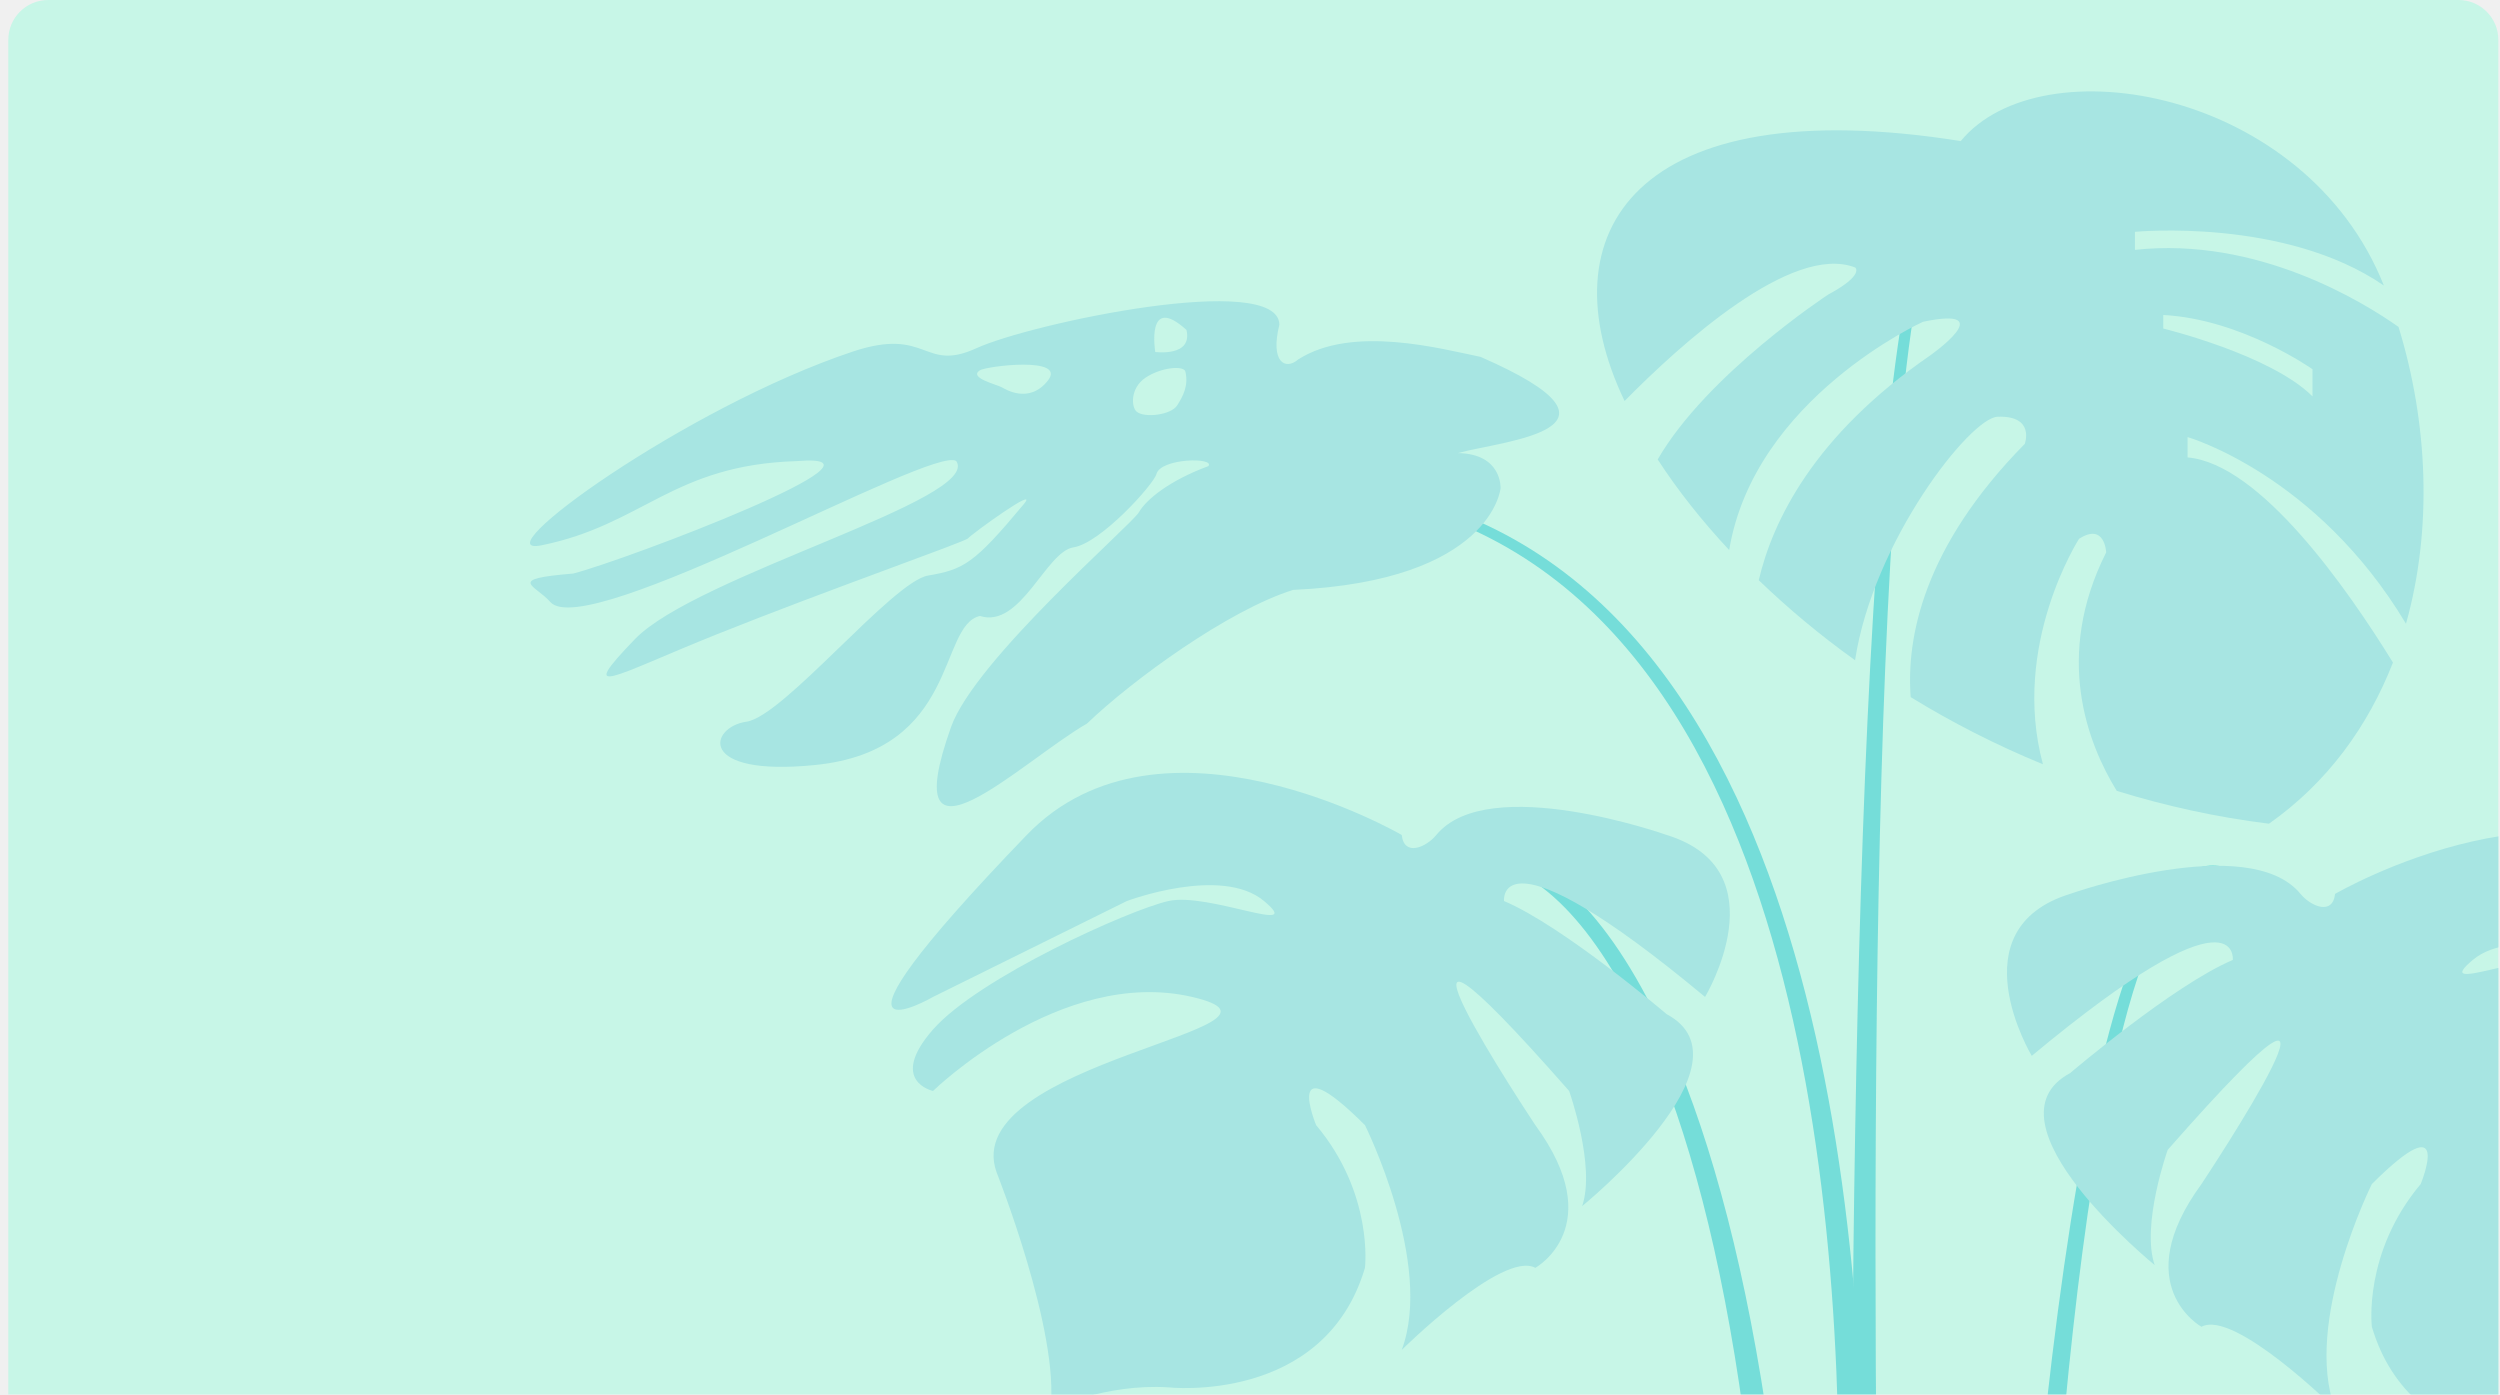
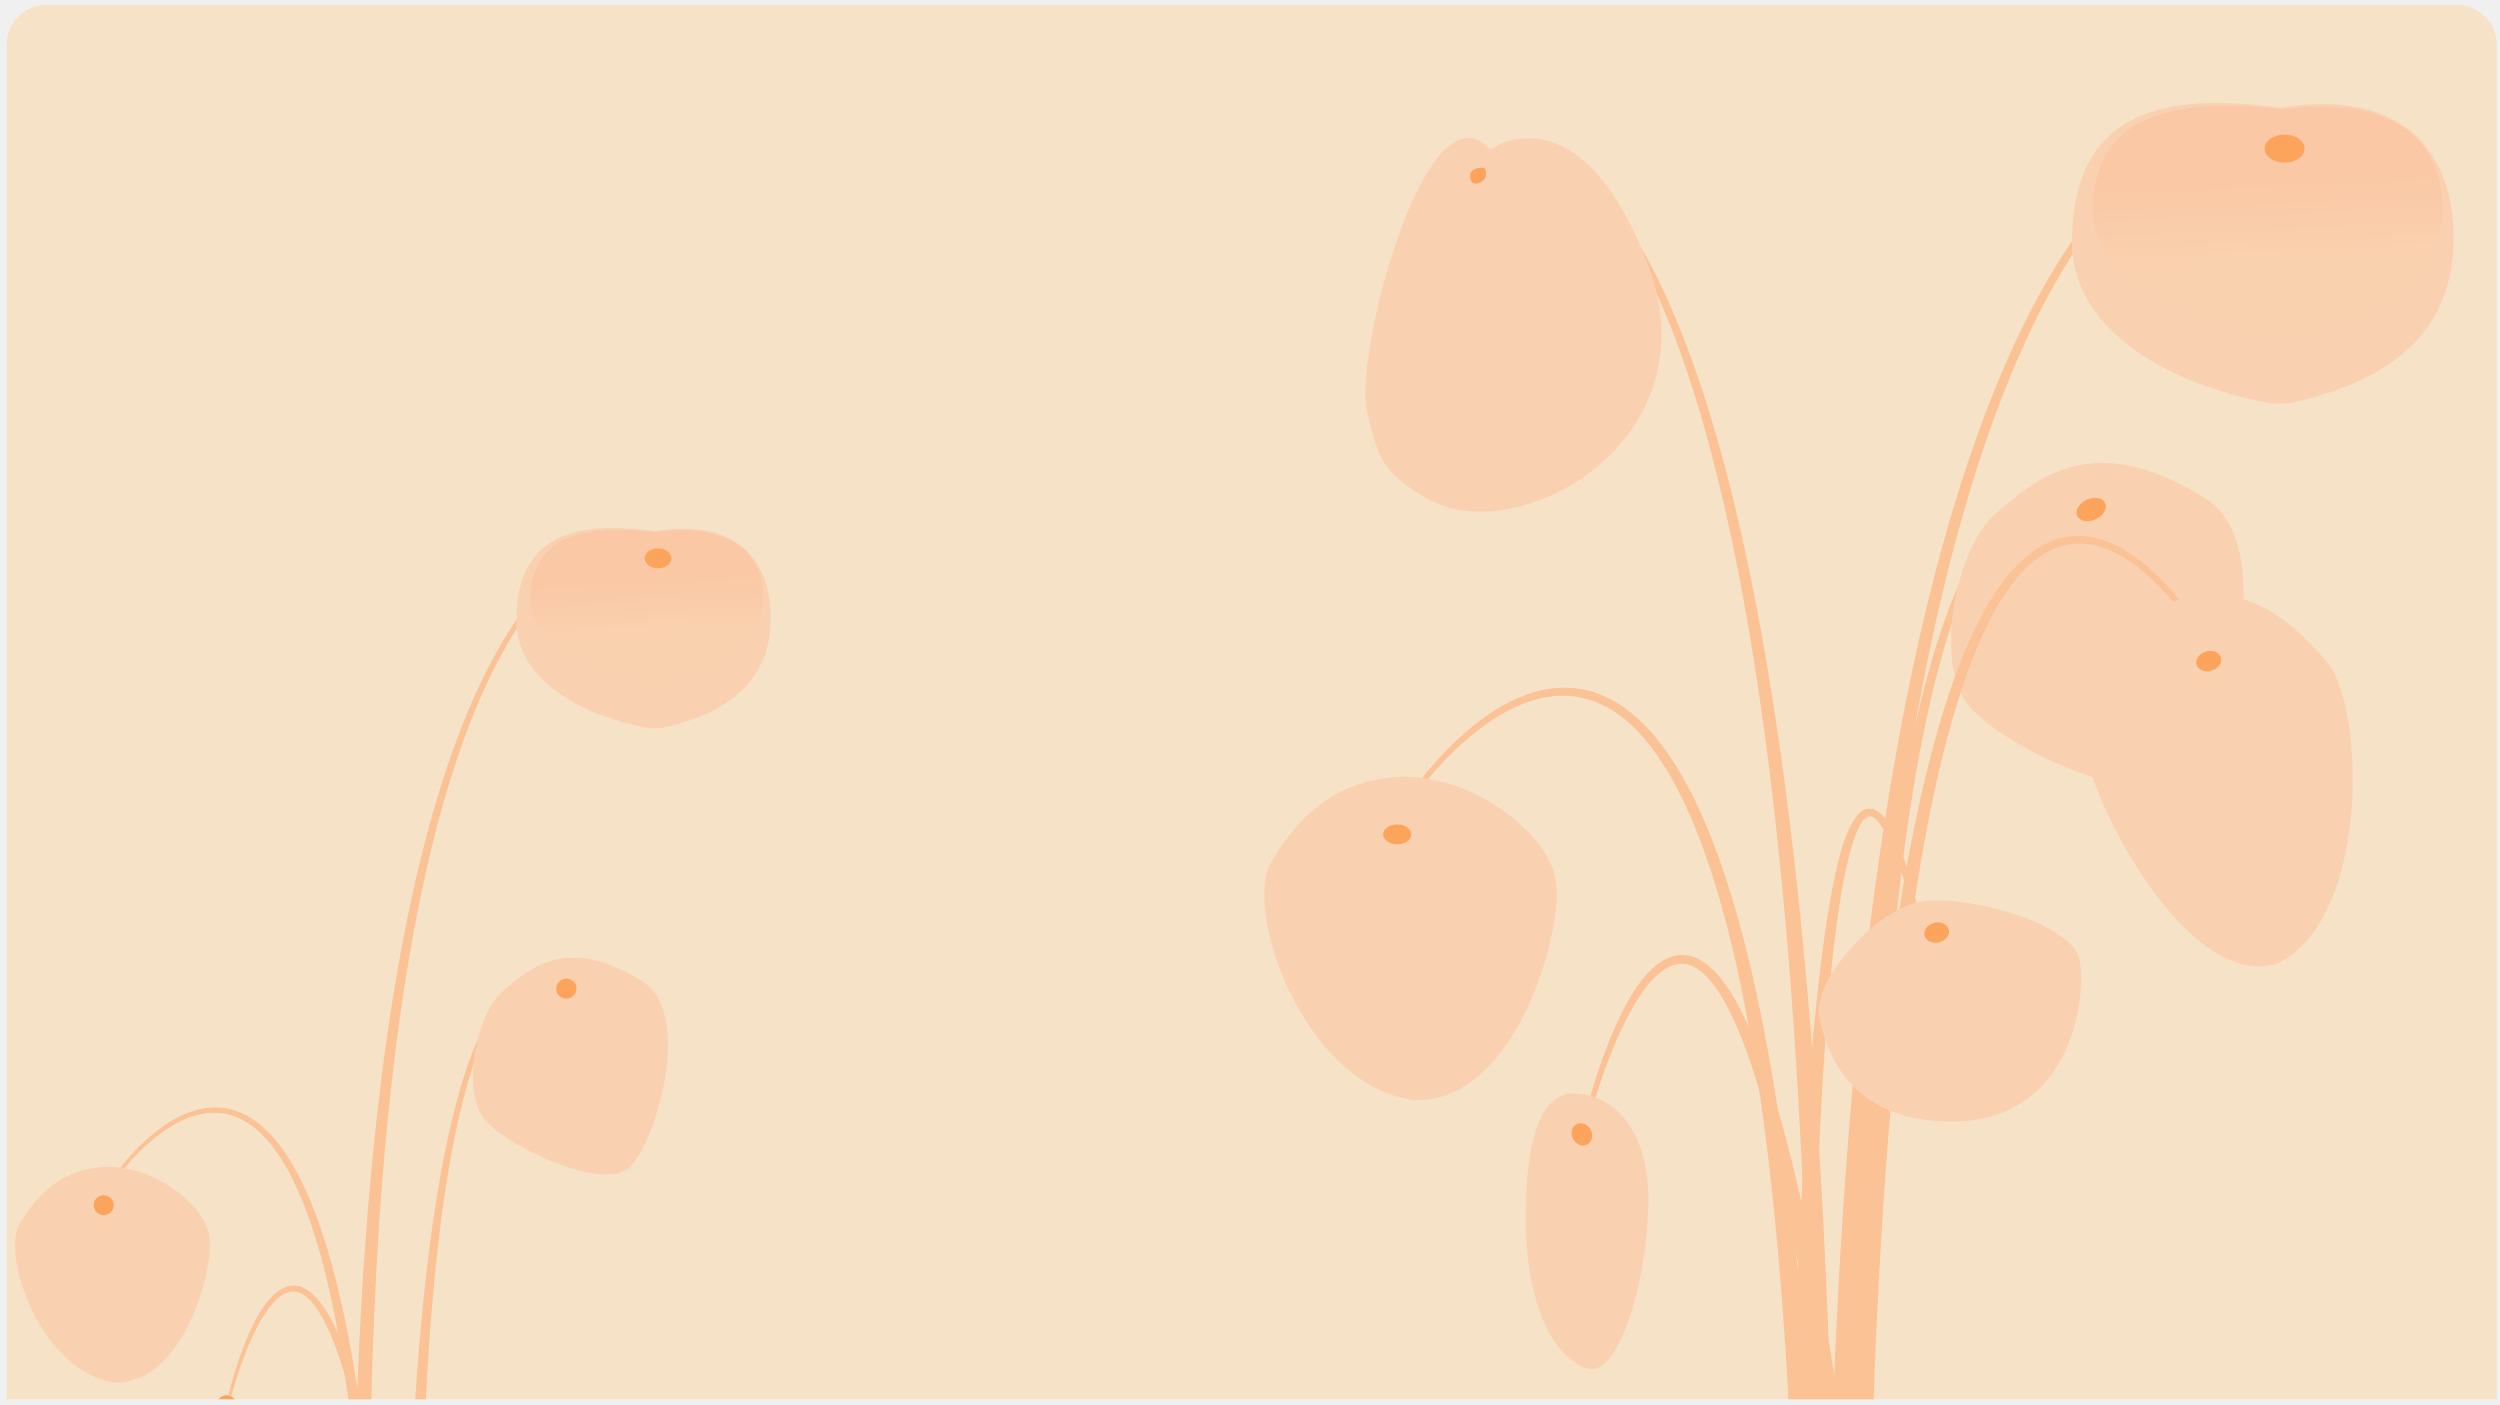
- <svg xmlns="http://www.w3.org/2000/svg" xmlns:xlink="http://www.w3.org/1999/xlink" width="251px" height="140px" viewBox="0 0 251 140" version="1.1">
+ <svg xmlns="http://www.w3.org/2000/svg" xmlns:xlink="http://www.w3.org/1999/xlink" width="251px" height="141px" viewBox="0 0 251 141" version="1.1">
  <defs>
-     <path d="M4,0 L246,0 C248.209,-4.05812251e-16 250,1.791 250,4 L250,140 L250,140 L0,140 L0,4 C-2.705415e-16,1.791 1.791,4.05812251e-16 4,0 Z" id="path-1" />
+     <path d="M4,0.489 L246,0.489 C248.209,0.489 250,2.28 250,4.489 L250,140.489 L250,140.489 L0,140.489 L0,4.489 C-2.705415e-16,2.28 1.791,0.489 4,0.489 Z" id="path-1" />
+     <linearGradient x1="54.675%" y1="66.816%" x2="52.338%" y2="31.488%" id="linearGradient-3">
+       <stop stop-color="#F5CDA0" stop-opacity="0.1" offset="0%" />
+       <stop stop-color="#FE7442" stop-opacity="0.1" offset="100%" />
+     </linearGradient>
+     <linearGradient x1="54.675%" y1="66.816%" x2="52.338%" y2="31.488%" id="linearGradient-4">
+       <stop stop-color="#F5CDA0" stop-opacity="0.1" offset="0%" />
+       <stop stop-color="#FE7442" stop-opacity="0.1" offset="100%" />
+     </linearGradient>
  </defs>
  <g id="司南首页" stroke="none" stroke-width="1" fill="none" fill-rule="evenodd">
-     <g id="4" transform="translate(0.833333, 0)">
+     <g id="3" transform="translate(0.666667, 0)">
      <mask id="mask-2" fill="white">
        <use xlink:href="#path-1" />
      </mask>
-       <use id="蒙版" fill="#C7F6E7" xlink:href="#path-1" />
+       <use id="蒙版" fill="#F6E3C7" xlink:href="#path-1" />
      <g id="编组" mask="url(#mask-2)">
-         <g transform="translate(47.66667, 8)" id="龟背竹1">
-           <g transform="translate(0.539812, 0.252098)">
-             <g id="编组" transform="translate(75.94029, 75.75972)" fill="#75DDD9">
-               <path d="M1.297,30.808 C4.334,20.089 8.188,12.367 12.438,7.668 C15.325,4.467 18.39,2.696 21.495,2.383 C27.543,1.77 33.631,6.701 38.861,16.943 C47.306,33.491 53.326,63.796 52.726,107.939 L55.723,107.966 C55.723,63.32 49.144,32.77 40.373,16.167 C34.612,5.243 27.829,0.285 21.346,1.035 C17.968,1.416 14.644,3.35 11.553,6.864 C7.29,11.713 3.435,19.626 0.493,30.577 L1.297,30.808 Z" id="路径" />
+         <g transform="translate(125, 8)">
+           <g transform="translate(0.254342, 0.839862)">
+             <g transform="translate(57.3861, 0.52181)">
+               <path d="M44.276,1.764 C44.276,1.764 26.543,-1.501 13.579,39.16 C6.331,61.895 0.553,98.43 0.212,157.109 C0.212,157.79 0.764,158.34 1.442,158.34 C2.122,158.34 2.673,157.79 2.673,157.109 C2.333,98.668 7.652,62.215 14.608,39.48 C26.886,-0.632 44.192,2.248 44.192,2.248 C44.324,2.264 44.45,2.182 44.473,2.051 C44.496,1.92 44.408,1.789 44.276,1.764 Z" id="路径" fill="#FAC295" />
+               <g transform="translate(24.70249, 0.412148)" fill="#FAD1B0" id="路径">
+                 <path d="M20.911,1.039 C32.451,-0.843 38.336,4.67 38.336,14.164 C38.336,23.239 32.393,28.369 22.329,30.606 C21.408,30.808 20.454,30.822 19.527,30.648 C9.416,28.683 -0.172,23.246 2.16840434e-18,14.164 C0.245,1.241 9.37,-0.53 20.911,1.039 Z" />
+               </g>
+               <g transform="translate(26.80469, 0.843421)" fill="url(#linearGradient-3)" id="路径">
+                 <path d="M19.143,0.792 C29.708,-0.644 35.095,3.564 35.095,10.808 C35.095,17.765 29.606,21.679 20.319,23.376 C19.552,23.514 18.767,23.525 17.997,23.408 C8.697,21.924 -0.158,17.765 -4.33680869e-19,10.808 C0.224,0.947 8.578,-0.404 19.143,0.792 Z" />
+               </g>
+               <g transform="translate(43.37003, 3.542104)" fill="#FCA35C" id="椭圆形">
+                 <ellipse cx="2.695" cy="2.014" rx="2.005" ry="1.404" />
+               </g>
            </g>
-             <g id="编组" transform="translate(136.7538, 9.7262)" fill="#75DDD9">
-               <path d="M3.302,173.043 C3.302,173.043 0.81,77.266 4.65,28.778 C5.577,17.133 6.857,8.225 8.641,4.085 C9.172,2.859 9.704,2.069 10.33,1.837 C10.807,1.674 11.297,1.905 11.842,2.477 C12.632,3.308 13.476,4.766 14.389,6.931 L15.152,6.618 C14.185,4.234 13.258,2.654 12.414,1.783 C11.57,0.925 10.766,0.707 10.017,0.965 C9.227,1.238 8.437,2.15 7.756,3.69 C5.904,7.871 4.46,16.874 3.384,28.683 C-1.043,77.17 0.306,173.097 0.306,173.097 L3.302,173.043 Z" id="路径" />
+             <g transform="translate(10.84891, 4.766688)" id="路径">
+               <path d="M15.102,1.264 C15.102,1.264 28.321,-1.674 37.232,41.228 C41.93,63.84 45.395,99.128 45.06,154.147 C45.06,154.82 45.611,155.378 46.29,155.378 C46.97,155.378 47.521,154.82 47.521,154.147 C47.185,98.963 43.274,63.618 38.287,40.998 C28.691,-2.527 14.993,0.788 14.993,0.788 C14.863,0.82 14.781,0.952 14.811,1.083 C14.841,1.206 14.972,1.288 15.102,1.264 Z" fill="#FAC295" />
+               <g transform="translate(0.039074, 0.143749)" fill="#FAD1B0">
+                 <path d="M12.819,1.235 C12.819,1.235 21.719,-5.152 28.601,12.698 C35.482,30.554 15.411,41.62 6.396,36.276 C1.928,33.633 1.579,32.34 0.431,27.559 C-0.899,22.016 6.313,-5.85 12.819,1.235 Z" />
+               </g>
+               <g transform="translate(10.78519, 2.858149)" fill="#FCA35C">
+                 <path d="M1.203,0.371 C1.639,0.371 1.632,0.602 1.632,1.101 C1.632,1.6 1.019,1.978 0.584,1.978 C0.148,1.978 0.054,1.6 0.054,1.101 C0.054,0.602 0.767,0.371 1.203,0.371 Z" />
+               </g>
            </g>
-             <path d="M154.781,200.917 C154.781,200.917 155.503,138.455 162.327,103.016 C164.574,91.37 167.407,82.653 171.193,80.215 C172.501,79.371 173.917,79.357 175.456,80.297 C177.554,81.591 179.829,84.547 182.362,89.464 L182.975,89.15 C179.543,82.19 176.396,79.031 173.659,78.676 C172.188,78.486 170.785,79.071 169.491,80.324 C167.72,82.041 166.099,85.078 164.656,89.096 C154.1,118.338 151.785,200.863 151.785,200.863 L154.781,200.917 Z" id="路径" fill="#75DDD9" />
-             <path d="M136.89,173.053 C136.89,173.053 143.782,111.081 125.327,71.841 C115.547,51.03 98.672,36.538 69.906,40.991 L69.988,41.536 C98.263,37.573 114.635,51.928 123.937,72.481 C141.616,111.53 133.907,172.698 133.907,172.698 L136.89,173.053 Z" id="路径" fill="#75DDD9" />
-             <g id="编组" transform="translate(111.2432, 0.614542)" fill="#A7E5E2">
-               <path d="M80.529,23.956 C83.498,33.599 83.947,44.278 81.278,53.757 C72.288,38.734 59.349,35.016 59.349,35.016 L59.349,37.059 C66.65,37.685 75.421,50.27 79.97,57.653 C77.464,64.054 73.392,69.706 67.521,73.833 C62.237,73.18 57.129,72.049 52.239,70.537 C49.284,65.729 45.933,57.012 51.177,46.593 C51.177,46.593 51.054,43.556 48.453,45.231 C48.453,45.231 41.588,55.909 44.83,67.868 C40.117,65.934 35.677,63.659 31.55,61.126 C31.101,55.174 32.803,46.062 43.005,35.697 C43.005,35.697 44.067,32.837 40.281,32.973 C37.516,33.068 27.764,45.544 25.966,57.421 C22.438,54.901 19.21,52.191 16.296,49.385 C17.685,43.46 21.812,34.866 33.471,26.844 C33.471,26.844 40.689,21.791 32.79,23.439 C32.79,23.439 15.846,31.121 13.327,46.362 C10.548,43.379 8.137,40.328 6.149,37.263 C11.106,28.683 23.256,20.715 23.256,20.715 C26.947,18.726 25.98,17.991 25.98,17.991 C19.646,15.525 8.437,25.7 2.825,31.393 C-5.251,14.504 3.888,0.094 36.576,5.297 C44.626,-4.496 71.185,0.026 79.058,19.802 C69.115,12.951 54.065,14.409 54.065,14.409 L54.065,16.22 C66.377,14.872 77.015,21.477 80.529,23.956 Z M71.893,30.93 L71.893,28.206 C71.893,28.206 64.797,23.18 56.911,22.758 L56.911,24.12 C56.911,24.12 67.685,26.735 71.893,30.93 Z" id="形状" />
+             <g transform="translate(81.83951, 96.75242) scale(-1, 1) translate(-81.83951, -96.75242) translate(59.33951, 32.25242)">
+               <path d="M21.486,8.165 C21.486,8.165 32.552,0.685 39.279,38.275 C42.443,55.961 44.686,83.709 44.412,127.084 C44.402,127.759 43.842,128.302 43.163,128.295 C42.484,128.282 41.941,127.726 41.95,127.044 C42.897,83.821 41.096,56.133 38.216,38.454 C32.225,1.685 21.756,8.568 21.756,8.568 C21.645,8.641 21.494,8.615 21.419,8.502 C21.345,8.39 21.375,8.237 21.486,8.165 Z" id="路径" fill="#FAC295" />
+               <g transform="translate(19.67539, 20.97086) rotate(-19.39726) translate(-19.67539, -20.97086) translate(4.675389, 4.970864)" fill="#FAD1B0" id="路径">
+                 <path d="M8.737,1.079 C21.814,-1.891 25.432,4.846 28.087,9.387 C30.742,13.929 29.117,25.165 24.666,28.322 C20.215,31.475 4.035,32.864 1.38,28.322 C-1.275,23.781 -0.23,3.12 8.737,1.079 Z" />
+               </g>
+               <g transform="translate(20.26214, 9.993811) rotate(24.94263) translate(-20.26214, -9.993811) translate(18.26214, 8.493811)" fill="#FCA35C" id="椭圆形">
+                 <ellipse cx="2.066" cy="1.544" rx="1.537" ry="1.076" />
+               </g>
            </g>
-             <g id="编组" transform="translate(40.02128, 68.3735)" fill="#A7E5E2">
-               <path d="M51.672,7.205 C51.672,7.205 27.551,-6.824 14.026,7.205 C-9.442,31.571 4.614,23.467 4.614,23.467 L24.077,13.838 C24.077,13.838 33.571,10.255 37.848,13.838 C42.124,17.42 32.236,12.925 28.245,13.838 C24.241,14.75 9.163,21.56 4.614,26.736 C0.065,31.925 4.614,32.906 4.614,32.906 C4.614,32.906 17.444,20.402 30.629,23.467 C43.8,26.532 7.066,29.95 10.988,41.051 C10.988,41.051 17.376,57.122 16.396,64.872 C16.396,64.872 21.939,62.257 28.245,62.666 C28.245,62.666 43.908,64.409 47.981,50.666 C47.981,50.666 48.88,43.243 43.078,36.338 C43.078,36.338 39.632,28.016 47.981,36.338 C47.981,36.338 54.914,50.258 51.672,58.907 C51.672,58.907 61.805,48.882 65.088,50.666 C65.088,50.666 72.538,46.526 65.088,36.338 C65.088,36.338 45.162,6.36 68.479,32.906 C68.479,32.906 71.162,40.451 69.787,44.469 C69.787,44.469 87.452,30.1 78.272,25.197 C78.272,25.197 67.907,16.357 61.942,13.838 C61.942,13.838 61.097,5.965 82.127,23.467 C82.127,23.467 89.768,10.746 78.272,7.205 C78.272,7.205 60.362,0.858 55.145,7.205 C54.124,8.444 51.917,9.411 51.672,7.205 Z" id="路径" />
+             <g transform="translate(0.008205, 59.9707)">
+               <path d="M15.554,11.872 C15.554,11.872 18.746,7.097 23.314,3.881 C26.314,1.764 29.912,0.304 33.586,1.419 C36.885,2.42 40.21,5.497 43.233,11.929 C49.188,24.614 53.866,50.13 54.497,98.282 C54.511,98.963 55.074,99.505 55.753,99.489 C56.433,99.472 56.973,98.914 56.958,98.233 C55.558,49.752 50.402,24.138 44.205,11.47 C40.917,4.742 37.313,1.608 33.824,0.607 C29.899,-0.517 26.082,1.034 22.927,3.339 C18.326,6.695 15.148,11.601 15.148,11.601 C15.074,11.716 15.105,11.864 15.218,11.946 C15.329,12.011 15.48,11.987 15.554,11.872 Z" id="路径" fill="#FAC295" />
+               <g transform="translate(0.204302, 8.188238)">
+                 <g transform="translate(0.178445, 0.53534)" fill="#FAD1B0" id="路径">
+                   <path d="M1.28,9.074 C4.637,3.331 8.682,0.96 13.458,0.5 C20.87,-0.222 29.592,6.03 29.973,11.437 C30.353,16.844 25.716,33.114 15.74,32.941 C4.49,31.497 -1.478,13.784 1.28,9.074 Z" />
+                 </g>
+                 <g transform="translate(12.48531, 5.458079)" fill="#FCA35C" id="椭圆形">
+                   <ellipse cx="1.661" cy="1.313" rx="1.413" ry="1" />
+                 </g>
+               </g>
            </g>
-             <g id="编组" transform="translate(194.2846, 107.2792) scale(-1, 1) translate(-194.2846, -107.2792) translate(151.7846, 74.77922)" fill="#A7E5E2">
-               <path d="M51.381,6.715 C51.381,6.715 27.26,-7.314 13.735,6.715 C-9.733,31.081 4.323,22.977 4.323,22.977 L23.787,13.348 C23.787,13.348 33.28,9.766 37.557,13.348 C41.833,16.93 31.945,12.435 27.954,13.348 C23.95,14.26 8.872,21.07 4.323,26.246 C-0.226,31.435 4.323,32.416 4.323,32.416 C4.323,32.416 17.153,19.913 30.338,22.977 C43.509,26.042 6.775,29.46 10.698,40.561 C10.698,40.561 17.085,56.633 16.105,64.382 C16.105,64.382 21.648,61.767 27.954,62.176 C27.954,62.176 43.618,63.919 47.69,50.177 C47.69,50.177 48.589,42.754 42.787,35.848 C42.787,35.848 39.341,27.526 47.69,35.848 C47.69,35.848 54.623,49.768 51.381,58.417 C51.381,58.417 61.514,48.392 64.797,50.177 C64.797,50.177 72.247,46.036 64.797,35.848 C64.797,35.848 44.871,5.87 68.188,32.416 C68.188,32.416 70.872,39.961 69.496,43.979 C69.496,43.979 87.161,29.61 77.981,24.707 C77.981,24.707 67.616,15.867 61.651,13.348 C61.651,13.348 60.806,5.475 81.836,22.977 C81.836,22.977 89.477,10.256 77.981,6.715 C77.981,6.715 60.071,0.368 54.854,6.715 C53.833,7.954 51.626,8.921 51.381,6.715 Z" id="路径" />
+             <g transform="translate(87.92217, 102.1241) scale(-1, 1) translate(-87.92217, -102.1241) translate(58.42217, 44.62414)">
+               <path d="M20.143,13.365 C20.143,13.365 23.27,7.262 27.729,3.428 C30.049,1.432 32.732,0.066 35.518,0.386 C39.59,0.867 43.983,5.011 47.777,16.53 C52.886,32.033 57.036,61.071 58.265,112.779 C58.276,113.457 57.733,114.023 57.054,114.032 C56.375,114.041 55.815,113.504 55.803,112.817 C55.315,61.334 51.615,32.372 46.751,16.859 C43.284,5.811 39.303,1.677 35.421,1.168 C32.219,0.744 29.157,2.797 26.653,5.312 C23.029,8.948 20.574,13.591 20.574,13.591 C20.512,13.704 20.365,13.751 20.246,13.695 C20.127,13.629 20.081,13.488 20.143,13.365 Z" id="路径" fill="#FAC295" />
+               <g transform="translate(19.54203, 24.91599) rotate(15.63797) translate(-19.54203, -24.91599) translate(5.542028, 4.915986)">
+                 <g transform="translate(0.160598, 0.623472)" fill="#FAD1B0" id="路径">
+                   <path d="M1.152,10.568 C4.173,3.879 7.814,1.118 12.112,0.583 C18.783,-0.258 26.633,7.023 26.975,13.32 C27.317,19.617 23.144,38.565 14.165,38.364 C4.041,36.683 -1.331,16.053 1.152,10.568 Z" />
+                 </g>
+                 <g transform="translate(11.23659, 6.356636)" fill="#FCA35C" id="椭圆形">
+                   <ellipse cx="1.495" cy="1.529" rx="1.272" ry="1" />
+                 </g>
+               </g>
            </g>
-             <g id="编组" transform="translate(56.75665, 47.37069) rotate(-8.668536) translate(-56.75665, -47.37069) translate(3.756648, 23.87069)" fill="#A7E5E2">
-               <path d="M98.342,23.737 C98.342,23.737 96.109,32.795 76.21,30.684 C69.481,31.719 58.939,37.167 53.736,40.831 C46.776,43.527 32.08,54.178 40.198,39.101 C43.589,32.822 61.146,21.803 62.085,20.646 C63.012,19.474 65.627,17.949 69.672,17.118 C70.53,16.342 65.082,15.579 64.401,17.118 C63.951,18.126 57.809,23.138 55.057,23.138 C52.252,23.138 48.588,30.439 44.733,28.532 C40.429,28.859 40.647,41.58 26.115,40.831 C14.115,40.218 16.199,35.451 19.972,35.492 C23.745,35.519 36.575,23.805 40.198,23.737 C43.821,23.669 44.924,23.288 50.781,18.099 C52.756,16.342 45.047,20.332 44.733,20.646 C44.42,20.945 30.092,23.628 18.365,26.366 C7.373,28.94 3.274,30.861 10.152,25.603 C17.234,20.21 46.681,16.982 44.733,12.8 C42.718,10.812 5.248,25.208 2.306,20.646 C1.081,18.712 -1.834,17.69 5.003,18.167 C10.397,17.636 40.457,11.18 28.893,10.39 C16.526,8.891 12.712,14.367 2.306,14.884 C-4.163,15.211 18.596,3.389 36.125,0.365 C43.998,-0.983 42.745,3.525 48.438,1.904 C54.213,0.256 79.587,-1.215 78.866,4.152 C77.354,7.761 78.784,8.782 80.187,7.897 C86.111,5.241 94.556,9 98.342,10.39 C113.829,20.155 99.323,19.038 94.638,19.597 C99.051,20.346 98.342,23.737 98.342,23.737 Z M63.379,10.621 C64.047,11.398 66.744,11.479 67.493,10.621 C68.242,9.777 68.936,8.81 68.827,7.393 C68.773,6.726 66.458,6.59 64.769,7.393 C63.08,8.197 62.916,10.09 63.379,10.621 Z M48.438,4.152 C49.146,3.825 57.291,4.056 55.057,6.181 C52.81,8.306 50.631,6.358 50.386,6.181 C49.868,5.786 47.199,4.724 48.438,4.152 Z M66.131,4.982 C66.131,4.982 67.043,5.255 67.929,5.173 C68.814,5.105 69.672,4.669 69.563,3.266 C66.063,-1.024 66.131,4.982 66.131,4.982 Z" id="形状" />
+             <g transform="translate(51.87121, 71.43879)">
+               <path d="M15.905,16.391 C15.905,16.391 14.144,6.21 11.863,2.445 C11.141,1.252 10.301,0.714 9.515,0.958 C8.816,1.183 8.034,2.161 7.327,4.284 C4.866,11.677 2.499,33.789 1.426,86.659 C1.419,87.334 1.964,87.891 2.644,87.901 C3.323,87.901 3.88,87.363 3.887,86.679 C3.948,34.024 5.856,11.961 8.165,4.557 C8.709,2.807 9.203,1.927 9.772,1.731 C10.284,1.555 10.725,2.073 11.215,2.846 C13.526,6.504 15.427,16.479 15.427,16.479 C15.452,16.606 15.578,16.694 15.71,16.675 C15.842,16.645 15.929,16.518 15.905,16.391 Z" id="路径" fill="#FAC295" />
+               <g transform="translate(0.794109, 3.673527)">
+                 <g transform="translate(17.28601, 17.0622) rotate(-151.4359) translate(-17.28601, -17.0622) translate(4.786008, 4.562199)" fill="#FAD1B0" id="路径">
+                   <path d="M6.088,2.816 C15.52,-2.836 21.178,2.325 23.568,5.201 C25.956,8.077 23.782,17.131 20.421,20.06 C17.062,22.996 5.796,25.686 3.407,22.81 C1.018,19.934 -3.521,8.755 6.088,2.816" />
+                 </g>
+                 <g transform="translate(15.9873, 9.61708) rotate(-13.84953) translate(-15.9873, -9.61708) translate(14.4873, 8.61708)" fill="#FCA35C" id="椭圆形">
+                   <ellipse cx="1.356" cy="1.03" rx="1.253" ry="1" />
+                 </g>
+               </g>
+             </g>
+             <g transform="translate(26.20871, 86.66975)">
+               <path d="M7.453,16.746 C7.453,16.746 8.989,10.855 11.444,6.293 C12.807,3.758 14.423,1.616 16.264,1.296 C17.842,1.026 19.478,2.191 21.251,5.505 C25.352,13.185 29.724,32.006 33.601,71.552 C33.674,72.225 34.282,72.717 34.957,72.643 C35.632,72.569 36.121,71.962 36.048,71.289 C31.622,34.18 27.11,15.285 23.039,6.711 C20.983,2.388 18.971,0.624 17.182,0.394 C15.376,0.164 13.69,1.452 12.267,3.487 C9.012,8.139 6.982,16.631 6.982,16.631 C6.949,16.762 7.029,16.893 7.159,16.926 C7.289,16.959 7.421,16.877 7.453,16.746 Z" id="路径" fill="#FAC295" />
+               <g transform="translate(0.573925, 13.94513)">
+                 <path d="M5.317,0.32 C8.718,0.32 12.795,3.306 12.795,11.043 C12.795,18.78 9.851,29.036 6.632,27.945 C2.77,26.624 0.468,20.61 0.468,12.873 C0.468,5.128 1.915,0.32 5.317,0.32 Z" id="路径" fill="#FAD1B0" />
+                 <g transform="translate(6.115044, 4.828974) rotate(-28.56093) translate(-6.115044, -4.828974) translate(5.115044, 3.328974)" fill="#FCA35C" id="椭圆形">
+                   <ellipse cx="1.19" cy="1.149" rx="1" ry="1.15" />
+                 </g>
+               </g>
+             </g>
+           </g>
+         </g>
+       </g>
+       <g id="编组备份-3" mask="url(#mask-2)">
+         <g transform="translate(0, 51.48905)" id="编组">
+           <g transform="translate(0.169561, 0.559908)">
+             <g transform="translate(34.2574, 0.347874)">
+               <path d="M29.783,1.131 C29.783,1.131 17.961,-1.046 9.318,26.062 C4.486,41.219 0.634,65.575 0.406,104.695 C0.406,105.149 0.774,105.515 1.227,105.515 C1.68,105.515 2.047,105.149 2.047,104.695 C1.821,65.734 5.367,41.432 10.004,26.275 C18.19,-0.466 29.726,1.454 29.726,1.454 C29.814,1.465 29.899,1.41 29.914,1.323 C29.929,1.235 29.871,1.148 29.783,1.131 Z" id="路径" fill="#FAC295" />
+               <g transform="translate(16.46833, 0.274765)" fill="#FAD1B0" id="路径">
+                 <path d="M14.206,0.648 C21.9,-0.607 25.823,3.069 25.823,9.398 C25.823,15.448 21.86,18.868 15.151,20.359 C14.537,20.494 13.901,20.503 13.283,20.387 C6.543,19.077 0.15,15.452 0.265,9.398 C0.428,0.782 6.512,-0.398 14.206,0.648 Z" />
+               </g>
+               <g transform="translate(17.86979, 0.562281)" fill="url(#linearGradient-4)" id="路径">
+                 <path d="M13.027,0.484 C20.07,-0.474 23.662,2.331 23.662,7.16 C23.662,11.798 20.003,14.408 13.812,15.539 C13.3,15.631 12.777,15.638 12.263,15.56 C6.063,14.571 0.16,11.798 0.265,7.16 C0.415,0.586 5.984,-0.314 13.027,0.484 Z" />
+               </g>
+               <g transform="translate(28.91335, 2.361403)" fill="#FCA35C" id="椭圆形">
+                 <ellipse cx="2.062" cy="1.298" rx="1.337" ry="1" />
+               </g>
+             </g>
+             <g transform="translate(54.55967, 83.50161) scale(-1, 1) translate(-54.55967, -83.50161) translate(39.55967, 40.50161)">
+               <path d="M14.324,5.443 C14.324,5.443 21.701,0.457 26.186,25.517 C28.295,37.308 29.791,55.806 29.608,84.723 C29.601,85.173 29.228,85.535 28.776,85.53 C28.323,85.521 27.961,85.151 27.967,84.696 C28.598,55.881 27.397,37.422 25.477,25.636 C21.483,1.123 14.504,5.712 14.504,5.712 C14.43,5.761 14.329,5.743 14.279,5.668 C14.23,5.593 14.25,5.492 14.324,5.443 Z" id="路径" fill="#FAC295" />
+               <g transform="translate(13.06157, 13.82337) rotate(-19.39726) translate(-13.06157, -13.82337) translate(3.061573, 3.32337)" fill="#FAD1B0" id="路径">
+                 <path d="M5.824,0.719 C14.543,-1.261 16.955,3.231 18.724,6.258 C20.494,9.286 19.412,16.776 16.444,18.882 C13.476,20.983 2.69,21.909 0.92,18.882 C-0.85,15.854 -0.153,2.08 5.824,0.719 Z" />
+               </g>
+               <g transform="translate(13.65921, 6.732826) rotate(24.94263) translate(-13.65921, -6.732826) translate(12.15921, 5.732826)" fill="#FCA35C" id="椭圆形">
+                 <ellipse cx="1.377" cy="1.029" rx="1.025" ry="1" />
+               </g>
+             </g>
+             <g transform="translate(0.00547, 58.98046)">
+               <path d="M10.369,7.915 C10.369,7.915 12.497,4.731 15.543,2.587 C17.542,1.176 19.942,0.202 22.391,0.946 C24.59,1.614 26.807,3.665 28.822,7.953 C32.792,16.409 35.91,33.42 36.332,65.522 C36.341,65.976 36.716,66.337 37.169,66.326 C37.622,66.315 37.982,65.943 37.972,65.489 C37.039,33.168 33.602,16.092 29.47,7.647 C27.278,3.161 24.875,1.072 22.549,0.405 C19.933,-0.345 17.388,0.689 15.285,2.226 C12.217,4.463 10.099,7.734 10.099,7.734 C10.05,7.811 10.07,7.909 10.145,7.964 C10.22,8.008 10.32,7.991 10.369,7.915 Z" id="路径" fill="#FAC295" />
+               <g transform="translate(0.136201, 5.458825)">
+                 <g transform="translate(0.118964, 0.356893)" fill="#FAD1B0" id="路径">
+                   <path d="M0.853,6.049 C3.091,2.221 5.788,0.64 8.972,0.334 C13.913,-0.148 19.728,4.02 19.982,7.625 C20.235,11.229 17.144,22.076 10.493,21.961 C2.994,20.998 -0.986,9.189 0.853,6.049 Z" />
+                 </g>
+                 <g transform="translate(8.323542, 3.638719)" fill="#FCA35C" id="椭圆形">
+                   <ellipse cx="1.108" cy="0.875" rx="1" ry="1" />
+                 </g>
+               </g>
+             </g>
+             <g transform="translate(20.47247, 76.77983)">
+               <path d="M1.969,11.164 C1.969,11.164 2.993,7.236 4.629,4.195 C5.538,2.505 6.615,1.078 7.843,0.864 C8.894,0.684 9.985,1.46 11.168,3.67 C13.901,8.79 16.816,21.337 19.401,47.701 C19.449,48.15 19.855,48.478 20.305,48.429 C20.755,48.38 21.081,47.975 21.032,47.526 C18.081,22.787 15.074,10.19 12.36,4.474 C10.989,1.592 9.647,0.416 8.455,0.263 C7.251,0.109 6.127,0.968 5.178,2.325 C3.008,5.426 1.655,11.087 1.655,11.087 C1.633,11.175 1.686,11.262 1.773,11.284 C1.859,11.306 1.947,11.251 1.969,11.164 Z" id="路径" fill="#FAC295" />
+               <g transform="translate(0.382617, 10.29675)" fill="#FCA35C" id="椭圆形">
+                 <g transform="translate(1.369465, 2.059952) rotate(-28.56093) translate(-1.369465, -2.059952) translate(0.369465, 1.059952)">
+                   <ellipse cx="0.793" cy="0.766" rx="1" ry="1" />
+                 </g>
+               </g>
            </g>
          </g>
        </g>
      </g>
    </g>
  </g>
</svg>
